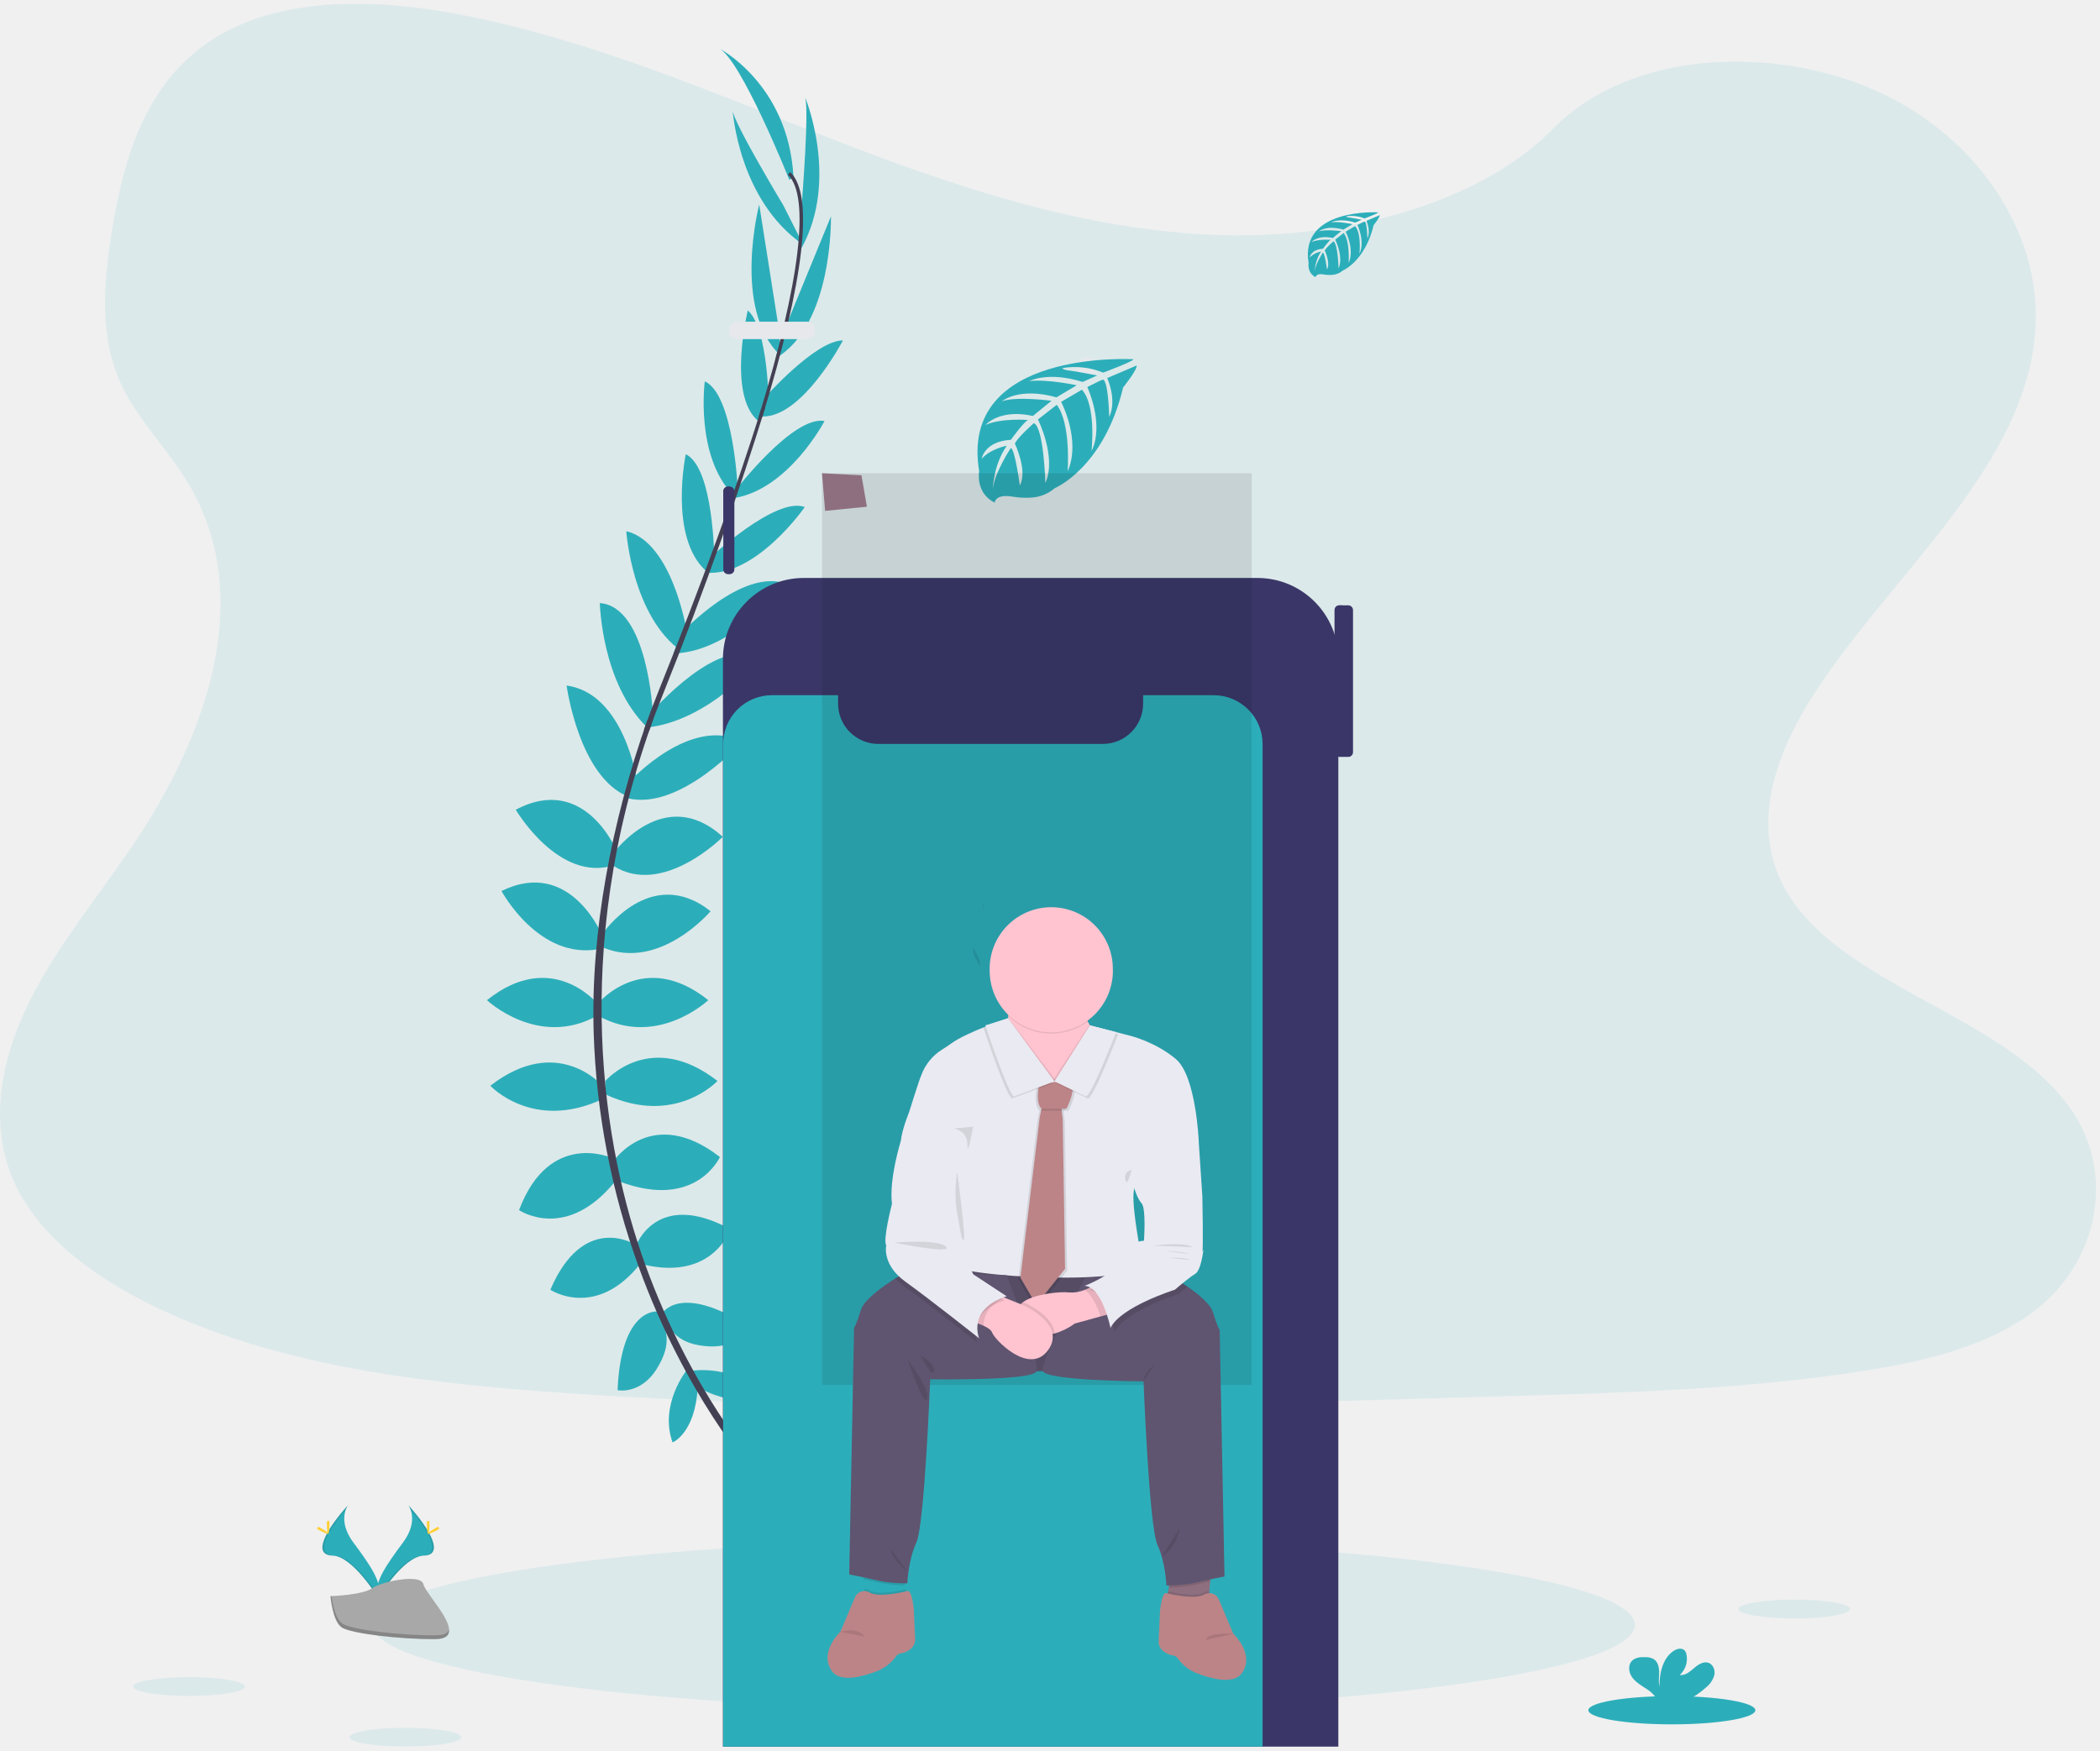
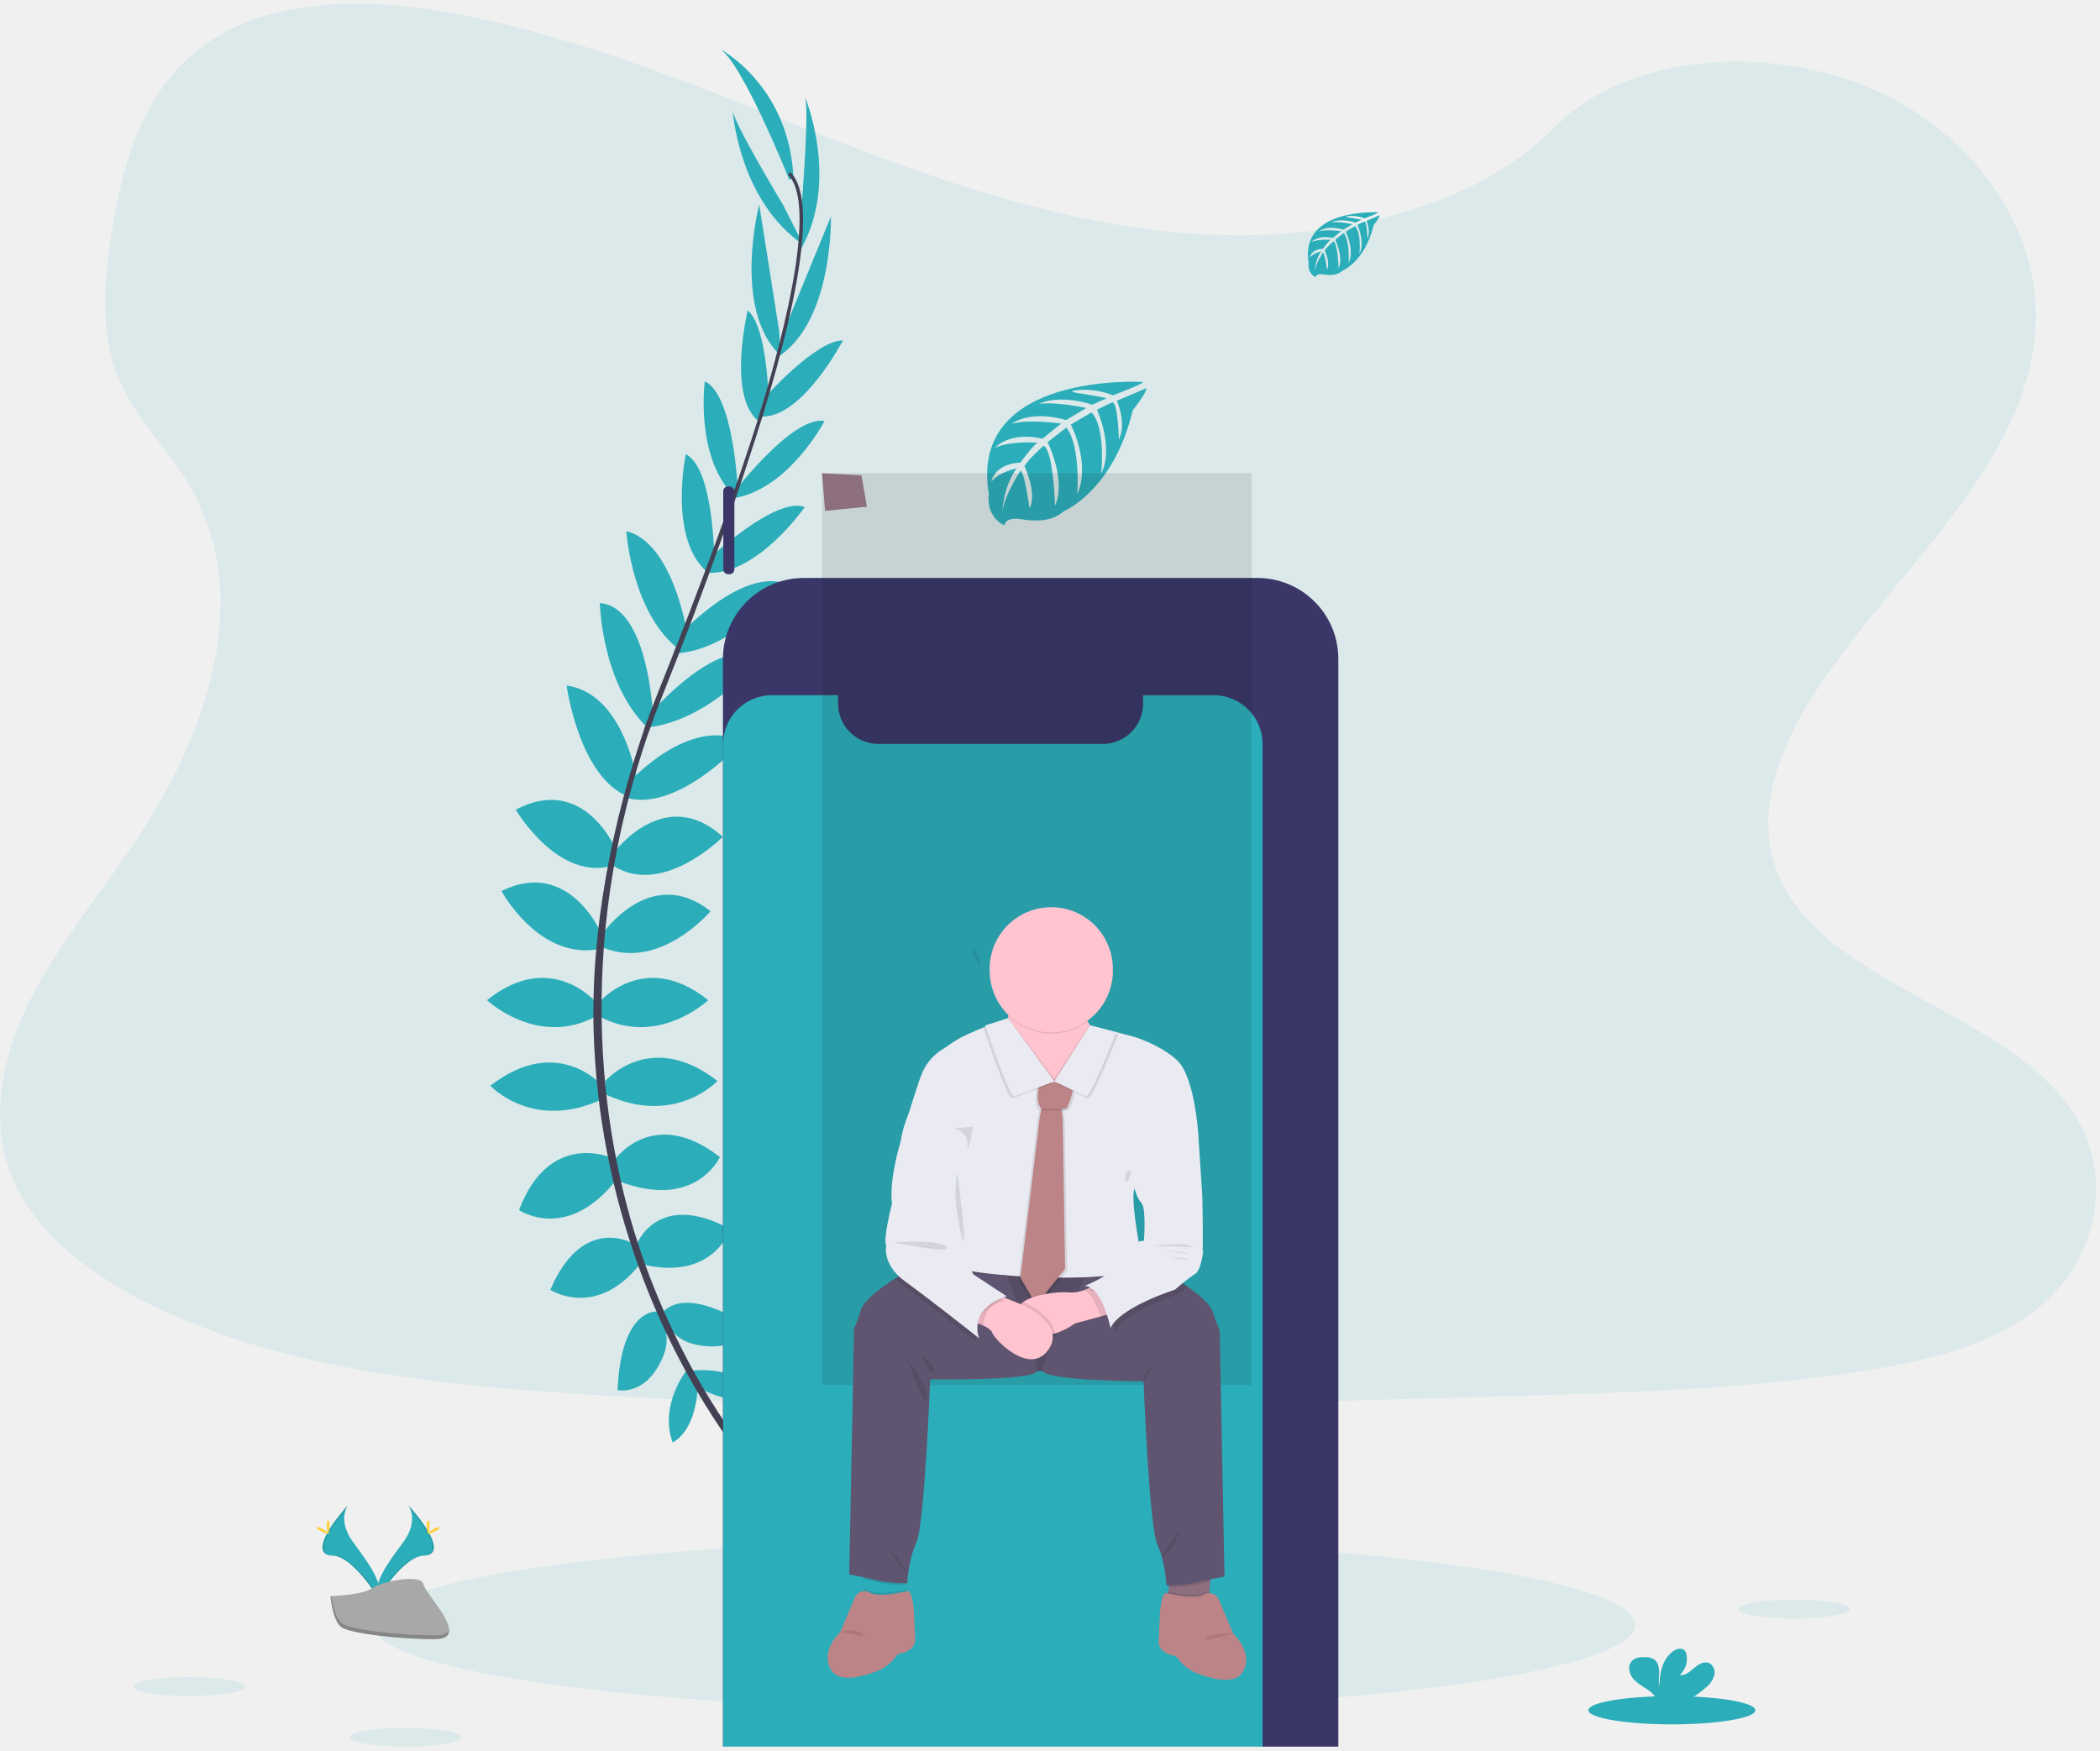
<svg xmlns="http://www.w3.org/2000/svg" width="451" height="376" viewBox="0 0 451 376" fill="none">
-   <g clip-path="url(#clip0_9_3)">
+   <mask id="mask0_25_308" style="mask-type:luminance" maskUnits="userSpaceOnUse" x="0" y="0" width="451" height="376">
+     <path d="M450.156 0.801H0V375.198H450.156V0.801Z" fill="white" />
+   </mask>
+   <g mask="url(#mask0_25_308)">
    <path opacity="0.1" d="M261.544 50.475C232.685 49.471 205.2 40.157 178.954 29.963C152.708 19.77 126.712 8.475 98.544 3.075C80.427 -0.398 59.706 -0.889 45.112 8.823C31.062 18.187 26.522 34.306 24.083 49.28C22.246 60.543 21.167 72.4 26.197 82.941C29.693 90.263 35.891 96.416 40.18 103.43C55.105 127.83 44.555 157.919 28.386 181.744C20.806 192.923 11.999 203.593 6.145 215.481C0.29 227.369 -2.417 241.009 2.707 253.146C7.781 265.186 19.878 274.211 32.983 280.565C59.599 293.474 90.951 297.166 121.544 299.257C189.245 303.89 257.303 301.883 325.183 299.877C350.305 299.132 375.535 298.379 400.246 294.495C413.971 292.337 428.138 288.917 438.103 280.65C450.749 270.158 453.884 252.393 445.407 239.234C431.192 217.166 391.899 211.686 381.951 188.004C376.484 174.966 382.098 160.448 390.049 148.355C407.1 122.421 435.678 99.667 437.18 70.023C438.215 49.663 424.477 29.272 403.234 19.636C380.97 9.541 350.091 10.807 333.673 27.524C316.751 44.736 287.027 51.358 261.544 50.475Z" fill="#2CAEBA" />
    <path opacity="0.1" d="M215.589 367.382C290.447 367.382 351.13 359.173 351.13 349.047C351.13 338.92 290.447 330.711 215.589 330.711C140.732 330.711 80.048 338.92 80.048 349.047C80.048 359.173 140.732 367.382 215.589 367.382Z" fill="#2CAEBA" />
    <path d="M148.49 294.459C148.49 294.459 157.854 292.961 163.472 299.578C163.472 299.578 159.352 302.824 150.488 298.33L148.49 294.459Z" fill="#2CAEBA" />
    <path d="M147.491 294.312C147.491 294.312 141.516 301.705 144.446 309.852C144.446 309.852 149.315 307.903 149.845 297.977L147.491 294.312Z" fill="#2CAEBA" />
    <path d="M142.14 282.224C142.14 282.224 145.886 275.357 160.868 284.97C160.868 284.97 158.871 289.59 152.253 289.215C145.636 288.841 143.866 285.844 142.14 282.224Z" fill="#2CAEBA" />
    <path d="M141.155 281.729C141.155 281.729 133.383 280.837 132.629 298.628C132.629 298.628 137.556 299.654 141.057 294.022C144.557 288.391 143.108 285.242 141.155 281.729Z" fill="#2CAEBA" />
    <path d="M136.624 267.54C136.624 267.54 140.994 255.425 156.855 264.04C156.855 264.04 153.234 275.156 138.248 271.66L136.624 267.54Z" fill="#2CAEBA" />
    <path d="M131.755 249.432C131.755 249.432 139.995 237.196 154.608 248.54C154.608 248.54 149.489 260.027 133.004 253.784L131.755 249.432Z" fill="#2CAEBA" />
    <path d="M130.007 232.202C130.007 232.202 139.621 220.966 154.086 232.202C154.086 232.202 144.967 242.066 130.007 235.074V232.202Z" fill="#2CAEBA" />
    <path d="M128.509 215.472C128.509 215.472 138.248 203.731 152.111 214.848C152.111 214.848 141.119 225.211 128.509 218.219V215.472Z" fill="#2CAEBA" />
    <path d="M129.383 200.61C129.383 200.61 139.639 185.503 152.61 195.741C152.61 195.741 141.619 208.73 129.383 203.482V200.61Z" fill="#2CAEBA" />
    <path d="M131.755 183.256C131.755 183.256 142.617 168.273 155.232 179.76C155.232 179.76 142.368 192.744 131.755 186.002V183.256Z" fill="#2CAEBA" />
    <path d="M135.38 167.743C135.38 167.743 148.236 153.666 159.459 159.271C159.459 159.271 146.055 174.222 134.819 171.475L135.38 167.743Z" fill="#2CAEBA" />
    <path d="M139.871 153.041C139.871 153.041 154.733 135.807 163.347 141.55C163.347 141.55 152.414 154.927 138.823 156.287L139.871 153.041Z" fill="#2CAEBA" />
    <path d="M146.359 135.981C146.359 135.981 159.352 121.899 168.841 125.395C168.841 125.395 157.729 140.008 144.615 140.382L146.359 135.981Z" fill="#2CAEBA" />
    <path d="M152.236 120.027C152.236 120.027 166.594 106.543 172.836 108.915C172.836 108.915 162.473 123.897 151.611 123.023L152.236 120.027Z" fill="#2CAEBA" />
    <path d="M157.979 105.294C157.979 105.294 170.339 89.188 177.081 90.437C177.081 90.437 169.59 104.795 157.979 106.935V105.294Z" fill="#2CAEBA" />
    <path d="M164.208 85.442C164.208 85.442 175.137 73.091 181.036 73.122C181.036 73.122 172.413 89.621 163.762 89.469L164.208 85.442Z" fill="#2CAEBA" />
    <path d="M167.905 72.204L178.455 46.484C178.455 46.484 178.985 69.733 166.558 76.975L167.905 72.204Z" fill="#2CAEBA" />
-     <path d="M172.185 43.84C172.185 43.84 173.933 22.365 172.809 20.617C172.809 20.617 180.359 38.453 172.114 53.329L172.185 43.84Z" fill="#2CAEBA" />
+     <path d="M172.185 43.84C172.185 43.84 173.933 22.365 172.809 20.617C172.809 20.617 180.359 38.453 172.114 53.328L172.185 43.84Z" fill="#2CAEBA" />
    <path d="M136.219 267.25C136.219 267.25 125.272 260.468 118.191 277.06C118.191 277.06 127.929 283.526 137.503 271.482L136.219 267.25Z" fill="#2CAEBA" />
    <path d="M131.407 248.741C131.407 248.741 117.986 242.619 111.471 259.942C111.471 259.942 121.843 267.076 132.629 253.12L131.407 248.741Z" fill="#2CAEBA" />
    <path d="M129.383 233.232C129.383 233.232 119.769 221.996 105.304 233.232C105.304 233.232 114.419 243.096 129.383 236.104V233.232Z" fill="#2CAEBA" />
    <path d="M128.184 215.472C128.184 215.472 118.441 203.731 104.582 214.848C104.582 214.848 115.569 225.211 128.184 218.219V215.472Z" fill="#2CAEBA" />
    <path d="M129.383 201.038C129.383 201.038 122.552 184.116 107.703 191.393C107.703 191.393 115.729 206.402 128.781 203.847L129.383 201.038Z" fill="#2CAEBA" />
    <path d="M132.616 183.171C132.616 183.171 125.829 165.955 110.767 173.936C110.767 173.936 119.988 189.717 131.947 185.833L132.616 183.171Z" fill="#2CAEBA" />
    <path d="M136.825 167.832C136.825 167.832 134.15 148.952 121.687 147.262C121.687 147.262 124.331 167.167 135.162 171.23L136.825 167.832Z" fill="#2CAEBA" />
    <path d="M140.192 153.072C140.192 153.072 139.144 130.331 128.821 129.542C128.821 129.542 129.169 146.799 139.028 156.296L140.192 153.072Z" fill="#2CAEBA" />
    <path d="M147.433 135.33C147.433 135.33 144.352 116.424 134.502 114.11C134.502 114.11 135.724 132.423 146.457 139.972L147.433 135.33Z" fill="#2CAEBA" />
    <path d="M153.404 120.165C153.404 120.165 153.297 100.465 147.277 97.571C147.277 97.571 143.545 115.407 151.66 122.68L153.404 120.165Z" fill="#2CAEBA" />
-     <path d="M158.438 105.062C158.438 105.062 157.591 84.774 151.362 81.915C151.362 81.915 149.226 97.968 157.502 106.386L158.438 105.062Z" fill="#2CAEBA" />
+     <path d="M158.438 105.062C158.438 105.062 157.591 84.773 151.362 81.915C151.362 81.915 149.226 97.968 157.502 106.386L158.438 105.062Z" fill="#2CAEBA" />
    <path d="M165.082 87.048C165.082 87.048 165.042 70.549 160.592 66.679C160.592 66.679 156.168 84.756 162.759 90.365L165.082 87.048Z" fill="#2CAEBA" />
    <path d="M167.378 71.392L163.053 43.929C163.053 43.929 157.167 66.434 167.583 76.346L167.378 71.392Z" fill="#2CAEBA" />
    <path d="M168.226 44.098C168.226 44.098 157.109 25.642 157.341 23.587C157.341 23.587 158.518 42.939 172.502 52.571L168.226 44.098Z" fill="#2CAEBA" />
    <path d="M169.528 38.65C169.528 38.65 159.04 12.426 154.296 10.303C154.296 10.303 169.278 17.919 170.402 37.9L169.528 38.65Z" fill="#2CAEBA" />
    <path d="M163.704 89.612L162.986 89.393C171.837 60.53 174.049 42.127 169.207 37.517L169.724 36.973C174.852 41.838 172.774 60.026 163.704 89.612Z" fill="#444053" />
    <path d="M139.331 157.175L138.274 156.8C139.211 154.156 140.223 151.472 141.284 148.823C150.523 125.797 158.389 104.38 163.432 87.935L164.355 87.489C159.303 103.965 151.58 126.207 142.328 149.26C141.271 151.882 140.263 154.557 139.331 157.175Z" fill="#444053" />
    <path d="M161.666 316.063C161.524 315.903 147.175 299.752 137.177 272.169C131.315 256.025 128.049 239.055 127.501 221.889C126.815 200.427 131.318 176.465 139.032 154.7L139.871 155.681C122.556 204.534 129.437 246.4 138.56 271.616C148.459 298.945 162.638 314.926 162.781 315.082L161.666 316.063Z" fill="#444053" />
-     <path d="M289.556 130.033H287.647C287.083 130.033 286.626 130.49 286.626 131.054V161.571C286.626 162.135 287.083 162.592 287.647 162.592H289.556C290.12 162.592 290.577 162.135 290.577 161.571V131.054C290.577 130.49 290.12 130.033 289.556 130.033Z" fill="#3A3768" />
    <path d="M156.534 104.523H156.36C155.796 104.523 155.339 104.98 155.339 105.544V114.221C155.339 114.785 155.796 115.242 156.36 115.242H156.534C157.098 115.242 157.555 114.785 157.555 114.221V105.544C157.555 104.98 157.098 104.523 156.534 104.523Z" fill="#3A3768" />
-     <path d="M288.102 130.033H287.647C287.083 130.033 286.626 130.49 286.626 131.054V147.668C286.626 148.232 287.083 148.689 287.647 148.689H288.102C288.666 148.689 289.123 148.232 289.123 147.668V131.054C289.123 130.49 288.666 130.033 288.102 130.033Z" fill="#3A3768" />
    <path d="M156.695 104.523H156.36C155.796 104.523 155.339 104.98 155.339 105.544V122.319C155.339 122.883 155.796 123.34 156.36 123.34H156.695C157.258 123.34 157.716 122.883 157.716 122.319V105.544C157.716 104.98 157.258 104.523 156.695 104.523Z" fill="#3A3768" />
    <path d="M270.038 124.151H172.644C163.043 124.151 155.259 131.935 155.259 141.537V375.373C155.259 384.975 163.043 392.758 172.644 392.758H270.038C279.64 392.758 287.424 384.975 287.424 375.373V141.537C287.424 131.935 279.64 124.151 270.038 124.151Z" fill="#3A3768" />
    <path d="M260.657 149.336H245.496V151.16C245.496 152.295 245.272 153.419 244.838 154.468C244.403 155.516 243.766 156.469 242.963 157.272C242.16 158.074 241.207 158.711 240.158 159.145C239.109 159.579 237.985 159.802 236.85 159.801H188.635C187.499 159.802 186.375 159.579 185.326 159.145C184.277 158.711 183.324 158.074 182.521 157.272C181.718 156.469 181.081 155.516 180.647 154.468C180.212 153.419 179.988 152.295 179.988 151.16V149.336H165.795C163.012 149.336 160.342 150.442 158.373 152.41C156.405 154.379 155.299 157.048 155.299 159.832V393.472C155.299 396.256 156.405 398.925 158.373 400.894C160.342 402.862 163.012 403.968 165.795 403.968H260.657C263.441 403.968 266.11 402.862 268.079 400.894C270.047 398.925 271.153 396.256 271.153 393.472V159.85C271.156 158.47 270.886 157.103 270.359 155.828C269.833 154.552 269.06 153.393 268.085 152.416C267.11 151.44 265.952 150.665 264.678 150.137C263.403 149.608 262.037 149.336 260.657 149.336Z" fill="#2CAEBA" />
-     <path d="M173.322 69.1H158.318C157.365 69.1 156.592 69.873 156.592 70.826V71.12C156.592 72.073 157.365 72.846 158.318 72.846H173.322C174.275 72.846 175.048 72.073 175.048 71.12V70.826C175.048 69.873 174.275 69.1 173.322 69.1Z" fill="#E6E8EC" />
-     <path d="M233.301 81.122C234.475 81.122 235.428 80.169 235.428 78.995C235.428 77.82 234.475 76.868 233.301 76.868C232.126 76.868 231.174 77.82 231.174 78.995C231.174 80.169 232.126 81.122 233.301 81.122Z" fill="#E6E8EC" />
-     <path d="M243.41 77.171C243.41 77.171 205.865 74.906 210.289 101.214C210.289 101.214 209.397 105.865 213.624 107.974C213.624 107.974 213.691 106.025 217.477 106.69C218.824 106.913 220.194 106.979 221.557 106.886C223.395 106.765 225.145 106.05 226.542 104.848C226.542 104.848 237.096 100.487 241.199 83.24C241.199 83.24 244.235 79.476 244.115 78.508L237.779 81.215C237.779 81.215 239.946 85.786 238.224 89.585C238.224 89.585 238.019 81.38 236.802 81.558C236.557 81.594 233.511 83.141 233.511 83.141C233.511 83.141 237.235 91.101 234.425 96.889C234.425 96.889 235.491 87.079 232.347 83.717L227.888 86.321C227.888 86.321 232.24 94.543 229.289 101.254C229.289 101.254 230.047 90.963 226.948 86.954L222.908 90.106C222.908 90.106 226.997 98.209 224.504 103.773C224.504 103.773 224.178 91.796 222.034 90.891C222.034 90.891 218.498 94.013 217.958 95.288C217.958 95.288 220.758 101.174 219.019 104.277C219.019 104.277 217.954 96.296 217.08 96.251C217.08 96.251 213.557 101.539 213.191 105.169C213.191 105.169 213.343 99.778 216.228 95.752C216.228 95.752 212.821 96.336 210.833 98.543C210.833 98.543 211.381 94.806 217.098 94.476C217.098 94.476 220.009 90.463 220.785 90.222C220.785 90.222 215.104 89.745 211.658 91.275C211.658 91.275 214.69 87.748 221.829 89.353L225.819 86.093C225.819 86.093 218.337 85.072 215.162 86.2C215.162 86.2 218.814 83.079 226.894 85.353L231.237 82.758C231.237 82.758 224.856 81.385 221.057 81.866C221.057 81.866 225.07 79.704 232.512 82.049L235.634 80.653C235.634 80.653 230.961 79.735 229.592 79.588C228.223 79.441 228.152 79.066 228.152 79.066C231.112 78.572 234.152 78.91 236.931 80.042C236.931 80.042 243.522 77.585 243.41 77.171Z" fill="#2CAEBA" />
+     <path d="M245.483 82.049C245.483 82.049 207.938 79.784 212.362 106.092C212.362 106.092 211.47 110.743 215.697 112.852C215.697 112.852 215.764 110.903 219.55 111.568C220.897 111.791 222.267 111.857 223.63 111.764C225.468 111.643 227.218 110.928 228.615 109.726C228.615 109.726 239.169 105.365 243.272 88.118C243.272 88.118 246.308 84.354 246.188 83.387L239.852 86.093C239.852 86.093 242.019 90.664 240.297 94.463C240.297 94.463 240.092 86.258 238.875 86.437C238.63 86.472 235.584 88.02 235.584 88.02C235.584 88.02 239.308 95.979 236.498 101.767C236.498 101.767 237.564 91.957 234.42 88.595L229.961 91.199C229.961 91.199 234.313 99.421 231.362 106.132C231.362 106.132 232.12 95.841 229.021 91.832L224.981 94.985C224.981 94.985 229.07 103.087 226.577 108.651C226.577 108.651 226.251 96.674 224.107 95.769C224.107 95.769 220.571 98.891 220.031 100.166C220.031 100.166 222.831 106.052 221.092 109.155C221.092 109.155 220.027 101.174 219.153 101.129C219.153 101.129 215.63 106.417 215.264 110.047C215.264 110.047 215.416 104.656 218.301 100.63C218.301 100.63 214.894 101.214 212.906 103.421C212.906 103.421 213.454 99.684 219.171 99.354C219.171 99.354 222.082 95.341 222.858 95.1C222.858 95.1 217.177 94.623 213.731 96.153C213.731 96.153 216.763 92.626 223.902 94.231L227.892 90.971C227.892 90.971 220.41 89.95 217.235 91.079C217.235 91.079 220.887 87.957 228.967 90.231L233.31 87.636C233.31 87.636 226.929 86.263 223.13 86.744C223.13 86.744 227.143 84.582 234.585 86.927L237.707 85.531C237.707 85.531 233.034 84.613 231.665 84.466C230.296 84.319 230.225 83.944 230.225 83.944C233.185 83.45 236.225 83.788 239.004 84.921C239.004 84.921 245.595 82.464 245.483 82.049Z" fill="#2CAEBA" />
    <path d="M296.003 45.619C296.003 45.619 279.059 44.598 281.039 56.486C281.039 56.486 280.642 58.586 282.546 59.54C282.546 59.54 282.577 58.648 284.29 58.956C284.898 59.058 285.516 59.088 286.131 59.045C286.963 58.99 287.754 58.664 288.383 58.118C288.383 58.118 293.154 56.147 295.009 48.352C295.009 48.352 296.378 46.653 296.324 46.216L293.462 47.438C293.462 47.438 294.438 49.503 293.671 51.219C293.671 51.219 293.578 47.514 293.029 47.599C292.918 47.599 291.54 48.317 291.54 48.317C291.54 48.317 293.225 51.915 291.955 54.528C291.955 54.528 292.436 50.096 291.014 48.575L288.998 49.77C288.998 49.77 290.965 53.485 289.631 56.517C289.631 56.517 289.975 51.866 288.575 50.056L286.751 51.483C286.751 51.483 288.597 55.143 287.473 57.658C287.473 57.658 287.322 52.245 286.354 51.835C286.354 51.835 284.758 53.244 284.512 53.824C284.512 53.824 285.779 56.499 284.994 57.886C284.994 57.886 284.512 54.278 284.102 54.261C284.102 54.261 282.51 56.651 282.345 58.274C282.425 56.76 282.898 55.294 283.719 54.02C282.8 54.194 281.952 54.632 281.28 55.282C281.28 55.282 281.529 53.592 284.111 53.444C284.111 53.444 285.449 51.63 285.779 51.518C285.779 51.518 283.21 51.304 281.654 51.995C281.654 51.995 283.023 50.404 286.247 51.126L288.031 49.654C288.031 49.654 284.646 49.208 283.215 49.703C283.215 49.703 284.865 48.294 288.517 49.32L290.479 48.147C290.479 48.147 287.594 47.527 285.877 47.75C285.877 47.75 287.692 46.774 291.054 47.831L292.458 47.202C292.458 47.202 290.345 46.787 289.725 46.72C289.105 46.653 289.074 46.484 289.074 46.484C290.413 46.261 291.787 46.416 293.043 46.93C293.043 46.93 296.057 45.806 296.003 45.619Z" fill="#2CAEBA" />
    <path opacity="0.1" d="M268.817 101.655H176.537V297.514H268.817V101.655Z" fill="black" />
    <path d="M186.173 108.848L177.206 109.74L176.956 106.739L176.782 104.674L176.537 101.655L185.009 102.101L185.683 105.976L185.825 106.819H185.83L186.173 108.848Z" fill="#8E6F7F" />
    <path d="M260.144 336.704L259.899 339.718L259.729 341.783L259.475 344.784L250.503 343.892L250.86 341.863L250.998 341.025L251.672 337.15L260.144 336.704Z" fill="#8E6F7F" />
    <path d="M250.642 293.278L223.977 294.531C222.764 294.59 221.551 294.59 220.338 294.531L194.864 293.282V273.1H250.642V293.278Z" fill="#5F5570" />
    <path opacity="0.1" d="M250.642 293.278L223.977 294.531C222.764 294.59 221.551 294.59 220.338 294.531L194.864 293.282V273.1H250.642V293.278Z" fill="black" />
    <path d="M216.495 218.727C216.495 218.727 207.612 221.71 204.268 224.163C203.572 224.671 202.93 225.09 202.368 225.434C200.303 226.707 198.722 228.634 197.878 230.909C197.856 230.972 197.833 231.025 197.811 231.074C197.365 232.077 195.247 238.877 195.247 238.877C195.247 238.877 193.687 242.668 193.464 245.12C193.241 247.573 206.172 254.15 206.172 254.15C206.172 254.15 199.929 267.75 202.716 271.205C205.503 274.661 246.192 276.333 245.3 271.205C244.408 266.077 242.847 257.605 243.628 255.264L257.451 245.232C257.451 245.232 256.893 231.186 252.546 227.507C248.198 223.828 242.736 222.491 242.736 222.491L234.081 220.261C234.081 220.261 231.031 227.841 227.687 228.845C224.342 229.848 217.016 225.215 216.495 218.727Z" fill="#EAEAF2" />
    <path opacity="0.1" d="M228.971 231.493C228.971 231.493 225.199 234.641 223.219 231.493C223.219 231.493 221.435 236.817 223.219 238.601L223.152 238.962L222.835 240.55L218.706 274.884L222.104 280.748L228.289 272.989L227.789 240.884L227.566 239.042L227.513 238.597H228.57C228.57 238.597 231.374 233.75 228.971 231.493Z" fill="black" />
    <path opacity="0.1" d="M229.863 231.493C229.863 231.493 226.09 234.641 224.111 231.493C224.111 231.493 222.327 236.817 224.111 238.601L224.044 238.962L223.727 240.55L219.598 274.884L222.996 280.748L229.18 272.989L228.681 240.884L228.458 239.042L228.405 238.597H229.461C229.461 238.597 232.266 233.75 229.863 231.493Z" fill="black" />
    <path d="M228.735 272.548L222.55 280.293L219.143 274.46L223.277 240.108L223.593 238.521L223.665 238.155L224.222 236.71L227.959 238.155L228.012 238.601L228.235 240.443L228.735 272.548Z" fill="#BC8487" />
    <path opacity="0.1" d="M194.351 340.57C192.427 340.558 190.508 340.362 188.621 339.986C187.689 339.754 186.521 339.495 185.455 339.268L185.206 336.249L193.678 336.695L194.351 340.57Z" fill="black" />
    <path d="M222.617 294.571C221.877 296.653 199.769 296.287 199.769 296.287C199.769 296.287 198.583 327.501 196.799 331.367C195.015 335.233 194.864 340.133 194.864 340.133C194.864 340.133 191.002 340.133 188.621 339.54C186.24 338.947 182.379 338.202 182.379 338.202L183.422 285.251C183.422 285.251 183.868 284.694 184.907 281.345C185.576 279.192 189.5 276.4 192.215 274.657C193.731 273.702 194.864 273.078 194.864 273.078L208.054 273.613L216.196 273.943C216.196 273.943 223.361 292.488 222.617 294.571Z" fill="#5F5570" />
    <path opacity="0.1" d="M194.846 343.442L185.874 344.333L185.62 341.332C185.956 341.342 186.288 341.414 186.597 341.546C188.233 342.724 192.911 341.787 194.494 341.413L194.846 343.442Z" fill="black" />
    <path d="M196.54 352.114C196.551 352.538 196.459 352.957 196.272 353.337C196.084 353.717 195.808 354.045 195.466 354.295C194.901 354.738 194.234 355.031 193.526 355.146C193.322 355.164 193.123 355.225 192.944 355.325C192.765 355.425 192.609 355.562 192.487 355.726C191.496 357.124 190.138 358.221 188.563 358.897C185.473 360.109 181.126 361.3 179.088 359.441C178.92 359.291 178.77 359.122 178.642 358.937C175.801 354.87 180.483 350.518 180.483 350.518C180.483 350.518 182.597 345.56 183.547 343.277C183.649 342.98 183.813 342.709 184.028 342.481C184.242 342.252 184.502 342.071 184.792 341.95C185.081 341.829 185.392 341.77 185.705 341.777C186.019 341.785 186.327 341.858 186.61 341.992C188.394 343.277 193.803 342.046 194.859 341.774C195.916 341.502 196.255 345.836 196.255 345.836L196.54 352.047C196.538 352.07 196.538 352.092 196.54 352.114Z" fill="#BC8487" />
    <path opacity="0.1" d="M260.148 336.7L259.899 339.714C258.833 339.941 257.669 340.2 256.728 340.432C254.843 340.809 252.926 341.006 251.003 341.02L251.676 337.145L260.148 336.7Z" fill="black" />
    <path d="M262.98 338.648C262.98 338.648 259.118 339.393 256.737 339.986C254.356 340.579 250.495 340.579 250.495 340.579C250.495 340.579 250.347 335.674 248.564 331.812C246.78 327.951 245.59 296.733 245.59 296.733C245.59 296.733 224.73 296.613 223.986 294.531C223.241 292.448 233.078 274.465 233.078 274.465L239.075 274.153L250.495 273.546C250.495 273.546 252.724 274.759 255.061 276.396C257.397 278.032 259.934 280.11 260.456 281.791C261.495 285.14 261.941 285.697 261.941 285.697L262.98 338.648Z" fill="#5F5570" />
    <path opacity="0.1" d="M259.729 341.778L259.479 344.779L250.503 343.887L250.86 341.859C252.443 342.238 257.103 343.17 258.753 341.992C259.062 341.86 259.393 341.788 259.729 341.778Z" fill="black" />
    <path d="M258.753 342.438C259.036 342.303 259.345 342.229 259.659 342.221C259.972 342.214 260.284 342.273 260.574 342.394C260.864 342.515 261.124 342.696 261.339 342.925C261.554 343.154 261.718 343.426 261.82 343.722C262.766 346.006 264.884 350.968 264.884 350.968C264.884 350.968 269.566 355.316 266.725 359.383C264.942 361.933 260.144 360.653 256.809 359.342C255.232 358.67 253.874 357.572 252.885 356.172C252.762 356.007 252.605 355.87 252.425 355.77C252.245 355.67 252.046 355.61 251.841 355.592C251.117 355.466 250.436 355.16 249.861 354.701C249.524 354.451 249.253 354.121 249.073 353.742C248.894 353.362 248.811 352.944 248.831 352.525L249.112 346.282C249.112 346.282 249.447 341.943 250.503 342.215C251.56 342.487 256.969 343.722 258.753 342.438Z" fill="#BC8487" />
    <path d="M235.704 222.491L226.701 232.033L226.452 232.3L226.126 232.109C224.244 230.994 214.831 225.313 215.638 223.605C216.084 222.633 216.347 220.609 216.486 218.865C216.486 218.656 216.512 218.451 216.53 218.25C216.619 216.872 216.642 215.802 216.642 215.802C216.642 215.802 233.586 212.904 232.917 215.802C232.645 216.975 233.051 218.295 233.626 219.45C233.795 219.784 233.983 220.101 234.166 220.399C234.616 221.14 235.131 221.84 235.704 222.491Z" fill="#FFC4D0" />
    <path opacity="0.1" d="M233.626 219.45C231.098 221.312 227.99 222.215 224.857 221.995C221.725 221.775 218.773 220.448 216.53 218.25C216.619 216.872 216.642 215.802 216.642 215.802C216.642 215.802 233.586 212.904 232.917 215.802C232.658 216.984 233.051 218.295 233.626 219.45Z" fill="black" />
    <path d="M239.008 208.351C239.057 211.783 237.77 215.1 235.419 217.601C233.068 220.102 229.837 221.591 226.409 221.755C222.98 221.918 219.622 220.742 217.044 218.476C214.466 216.209 212.87 213.03 212.593 209.608C212.557 209.192 212.539 208.773 212.539 208.351C212.507 206.593 212.825 204.847 213.476 203.214C214.126 201.581 215.095 200.094 216.327 198.839C217.558 197.585 219.027 196.589 220.648 195.909C222.269 195.228 224.009 194.878 225.767 194.878C227.525 194.878 229.265 195.228 230.886 195.909C232.507 196.589 233.976 197.585 235.207 198.839C236.439 200.094 237.408 201.581 238.058 203.214C238.709 204.847 239.027 206.593 238.995 208.351H239.008Z" fill="#FFC4D0" />
    <path d="M238.767 282.13L236.359 282.785L230.799 284.315C229.512 285.274 228.064 285.994 226.523 286.442C223.121 287.302 220.922 285.43 219.094 282.531C218.358 281.372 218.728 280.444 219.692 279.718C222.01 277.965 227.745 277.395 229.501 277.626C230.655 277.72 231.815 277.54 232.886 277.1C233.646 276.824 234.379 276.477 235.075 276.066L238.767 282.13Z" fill="#FFC4D0" />
    <path opacity="0.1" d="M238.767 282.13L236.359 282.785C235.668 280.703 234.531 278.09 232.904 277.087C233.664 276.81 234.397 276.464 235.093 276.052L238.767 282.13Z" fill="black" />
    <path opacity="0.1" d="M255.052 276.396C254.053 277.203 253.206 277.939 253.206 277.939C253.206 277.939 241.612 281.573 239.383 286.143C239.383 286.143 237.599 277.225 233.809 277.114C233.809 277.114 237.889 275.513 239.066 274.144L250.495 273.546C250.495 273.546 252.724 274.759 255.052 276.396Z" fill="black" />
    <path d="M254.878 241.441L257.442 245.232L258.222 257.048C258.222 257.048 258.445 268.418 258.222 268.864L258.445 268.418C258.445 268.418 257.999 272.878 256.661 273.658C255.324 274.438 252.314 277.047 252.314 277.047C252.314 277.047 240.72 280.681 238.491 285.251C238.491 285.251 236.707 276.333 232.917 276.222C232.917 276.222 238.602 273.992 238.491 272.543C238.491 272.543 242.838 268.641 243.173 267.638C243.507 266.635 245.679 266.523 245.679 266.523C245.679 266.523 246.183 259.612 245.179 258.497C244.176 257.382 243.619 255.264 243.619 255.264L254.878 241.441Z" fill="#EAEAF2" />
    <path opacity="0.1" d="M226.523 286.428C223.121 287.289 220.922 285.416 219.094 282.518C218.358 281.359 218.728 280.431 219.692 279.704L220.039 279.843C220.039 279.843 226.171 282.5 226.523 286.428Z" fill="black" />
    <path d="M225.114 289.991C221.101 295.565 213.632 287.815 213.074 286.255C212.874 285.688 212.111 285.184 211.233 284.779C210.118 284.292 208.962 283.908 207.777 283.633L214.412 278.228L215.683 278.737L219.594 280.302C219.594 280.302 229.127 284.417 225.114 289.991Z" fill="#FFC4D0" />
    <path opacity="0.1" d="M215.683 278.737C212.027 280.476 211.246 282.977 211.224 284.779C210.109 284.292 208.953 283.908 207.768 283.633L214.403 278.228L215.683 278.737Z" fill="black" />
    <path opacity="0.1" d="M209.842 288.373C209.842 288.373 199.14 279.9 194.012 276.222C193.37 275.765 192.773 275.248 192.229 274.679C193.745 273.725 194.877 273.1 194.877 273.1L208.067 273.636C208.419 274.246 208.629 274.661 208.629 274.661L215.763 279.343C207.166 282.13 209.842 288.373 209.842 288.373Z" fill="black" />
    <path d="M195.573 243.894L193.455 245.12C193.455 245.12 190.891 253.258 191.56 258.609C191.56 258.609 189.553 266.3 190.333 267.527C190.333 267.527 189.33 271.651 194.458 275.33C199.586 279.009 210.288 287.481 210.288 287.481C210.288 287.481 207.612 281.238 216.196 278.451L209.061 273.769C209.061 273.769 206.667 269.016 204.379 267.973C204.379 267.973 202.596 266.189 203.711 264.963C204.825 263.737 205.717 262.399 205.717 261.173C205.717 259.946 206.163 254.15 206.163 254.15L207.501 247.907L195.573 243.894Z" fill="#EAEAF2" />
    <path opacity="0.1" d="M228.012 238.597H223.665C223.638 238.572 223.614 238.545 223.593 238.516L223.665 238.151L224.222 236.706L227.959 238.151L228.012 238.597Z" fill="black" />
    <path d="M229.417 231.047C229.417 231.047 225.644 234.195 223.665 231.047C223.665 231.047 221.881 236.371 223.665 238.155H229.015C229.015 238.155 231.82 233.304 229.417 231.047Z" fill="#BC8487" />
    <path opacity="0.1" d="M234.518 220.707L240.136 222.156C240.136 222.156 234.812 235.979 233.639 235.979L226.897 232.746L234.518 220.707Z" fill="black" />
    <path opacity="0.1" d="M235.704 222.491L226.701 232.033L226.452 232.3L226.126 232.109L233.996 220.105L234.188 220.422C234.632 221.154 235.139 221.846 235.704 222.491Z" fill="black" />
    <path d="M234.072 220.261L239.69 221.71C239.69 221.71 234.366 235.533 233.194 235.533L226.452 232.3L234.072 220.261Z" fill="#EAEAF2" />
    <path opacity="0.1" d="M216.049 219.173L211.179 220.707C211.179 220.707 215.973 235.199 217.311 235.979L226.006 232.746L216.049 219.173Z" fill="black" />
    <path opacity="0.1" d="M226.701 232.033L226.451 232.3C226.451 232.3 214.747 225.5 215.638 223.605C216.084 222.633 216.347 220.609 216.486 218.865V218.593L226.701 232.033Z" fill="black" />
    <path d="M216.494 218.727L211.625 220.261C211.625 220.261 216.419 234.753 217.756 235.533L226.451 232.3L216.494 218.727Z" fill="#EAEAF2" />
    <path opacity="0.1" d="M204.897 242.4C204.897 242.4 207.831 242.922 207.777 245.967C207.724 249.013 208.985 242.03 208.985 242.03L204.897 242.4Z" fill="black" />
    <path opacity="0.1" d="M205.565 251.764C205.565 251.764 204.749 256.37 205.565 260.535C206.381 264.7 206.31 266.109 206.943 266.332C207.576 266.555 205.565 251.764 205.565 251.764Z" fill="black" />
    <path opacity="0.1" d="M243.021 251.318C242.787 251.348 242.562 251.428 242.363 251.554C242.163 251.68 241.994 251.849 241.866 252.047C241.739 252.246 241.656 252.47 241.625 252.704C241.593 252.937 241.613 253.175 241.684 253.401C242.058 255.264 243.021 251.318 243.021 251.318Z" fill="black" />
    <path opacity="0.1" d="M192.041 266.925C192.041 266.925 201.597 266.109 203.189 267.817C204.781 269.524 192.041 266.925 192.041 266.925Z" fill="black" />
    <path opacity="0.1" d="M247.48 267.571C247.48 267.571 254.468 266.711 256.104 267.901L247.48 267.571Z" fill="black" />
    <path opacity="0.1" d="M250.307 268.708C250.307 268.708 254.468 268.855 255.435 269.377L250.307 268.708Z" fill="black" />
    <path opacity="0.1" d="M251.123 270.202C251.123 270.202 254.913 270.055 255.435 270.648L251.123 270.202Z" fill="black" />
    <path opacity="0.1" d="M197.673 291.159C197.673 291.159 200.919 292.849 200.589 294.575C200.259 296.301 197.673 291.159 197.673 291.159Z" fill="black" />
    <path opacity="0.1" d="M194.864 291.98C194.864 291.98 199.818 298.405 199.144 300.523C198.471 302.641 194.864 291.98 194.864 291.98Z" fill="black" />
    <path opacity="0.1" d="M247.966 293.046C247.966 293.046 245.514 295.066 245.581 296.733L247.966 293.046Z" fill="black" />
    <path opacity="0.1" d="M191.337 332.851C191.337 332.851 191.337 334.746 194.846 337.533L191.337 332.851Z" fill="black" />
    <path opacity="0.1" d="M253.277 328.392C253.277 328.392 252.902 332.334 249.487 334.376L253.277 328.392Z" fill="black" />
    <g opacity="0.1">
      <path d="M211.179 194.604C211.179 194.296 211.126 193.98 211.099 193.667C211.042 194.348 211.063 195.033 211.162 195.71C211.192 195.342 211.198 194.972 211.179 194.604Z" fill="black" />
      <path d="M210.47 207.062C210.537 205.769 209.414 204.73 209.088 203.495C209.071 203.435 209.06 203.374 209.052 203.312C208.951 203.815 208.963 204.335 209.088 204.833C209.351 205.854 210.145 206.728 210.395 207.718C210.417 207.486 210.461 207.276 210.47 207.062Z" fill="black" />
    </g>
    <path opacity="0.1" d="M180.488 350.522C180.488 350.522 184.131 349.399 185.643 351.53L180.488 350.522Z" fill="black" />
    <path opacity="0.1" d="M264.884 350.968C264.884 350.968 258.851 350.616 259.087 352.248L264.884 350.968Z" fill="black" />
    <path opacity="0.1" d="M385.335 347.664C391.967 347.664 397.344 346.756 397.344 345.635C397.344 344.515 391.967 343.607 385.335 343.607C378.703 343.607 373.327 344.515 373.327 345.635C373.327 346.756 378.703 347.664 385.335 347.664Z" fill="#2CAEBA" />
    <path opacity="0.1" d="M40.617 364.314C47.249 364.314 52.625 363.406 52.625 362.285C52.625 361.165 47.249 360.257 40.617 360.257C33.985 360.257 28.609 361.165 28.609 362.285C28.609 363.406 33.985 364.314 40.617 364.314Z" fill="#2CAEBA" />
    <path opacity="0.1" d="M87.067 375.199C93.699 375.199 99.075 374.29 99.075 373.17C99.075 372.049 93.699 371.141 87.067 371.141C80.435 371.141 75.059 372.049 75.059 373.17C75.059 374.29 80.435 375.199 87.067 375.199Z" fill="#2CAEBA" />
    <path d="M359.049 370.41C368.952 370.41 376.979 369.052 376.979 367.378C376.979 365.703 368.952 364.345 359.049 364.345C349.147 364.345 341.12 365.703 341.12 367.378C341.12 369.052 349.147 370.41 359.049 370.41Z" fill="#2CAEBA" />
    <path d="M366.465 362.419C367.282 361.751 367.877 360.851 368.173 359.837C368.396 358.816 367.959 357.608 366.978 357.211C365.881 356.792 364.708 357.554 363.821 358.321C362.933 359.088 361.912 359.967 360.748 359.802C361.347 359.26 361.796 358.572 362.05 357.806C362.304 357.039 362.355 356.22 362.198 355.427C362.145 355.099 362.005 354.791 361.792 354.536C361.185 353.885 360.08 354.161 359.353 354.678C357.034 356.306 356.387 359.458 356.374 362.29C356.138 361.269 356.338 360.203 356.329 359.169C356.321 358.134 356.04 356.939 355.152 356.391C354.605 356.097 353.99 355.952 353.369 355.971C352.325 355.931 351.166 356.038 350.452 356.801C349.561 357.746 349.801 359.334 350.568 360.368C351.335 361.403 352.508 362.067 353.587 362.785C354.45 363.299 355.187 364.002 355.741 364.84C355.808 364.958 355.862 365.082 355.901 365.211H362.416C363.885 364.466 365.247 363.527 366.465 362.419Z" fill="#2CAEBA" />
    <path d="M87.687 323.309C87.687 323.309 90.139 326.515 86.559 331.335C82.978 336.156 80.026 340.253 81.208 343.272C81.208 343.272 86.612 334.287 91.018 334.162C95.423 334.037 92.525 328.713 87.687 323.309Z" fill="#2CAEBA" />
    <path opacity="0.1" d="M87.687 323.309C87.9 323.619 88.069 323.959 88.186 324.317C92.476 329.356 94.763 334.06 90.639 334.176C86.799 334.287 82.193 341.154 81.087 342.889C81.123 343.022 81.168 343.152 81.217 343.286C81.217 343.286 86.621 334.301 91.026 334.176C95.432 334.051 92.525 328.713 87.687 323.309Z" fill="black" />
    <path d="M92.239 327.394C92.239 328.522 92.115 329.436 91.958 329.436C91.802 329.436 91.677 328.522 91.677 327.394C91.677 326.265 91.834 326.796 91.99 326.796C92.146 326.796 92.239 326.265 92.239 327.394Z" fill="#FFD037" />
    <path d="M93.805 328.74C92.815 329.28 91.95 329.605 91.878 329.467C91.807 329.329 92.543 328.78 93.532 328.241C94.522 327.701 94.135 328.094 94.206 328.241C94.277 328.388 94.794 328.201 93.805 328.74Z" fill="#FFD037" />
    <path d="M74.751 323.309C74.751 323.309 72.299 326.515 75.879 331.335C79.46 336.156 82.412 340.253 81.23 343.272C81.23 343.272 75.83 334.287 71.42 334.162C67.01 334.037 69.904 328.713 74.751 323.309Z" fill="#2CAEBA" />
    <path opacity="0.1" d="M74.751 323.309C74.537 323.62 74.367 323.959 74.247 324.317C69.958 329.356 67.675 334.06 71.795 334.176C75.638 334.287 80.245 341.154 81.35 342.889C81.314 343.024 81.269 343.156 81.217 343.286C81.217 343.286 75.817 334.301 71.407 334.176C66.997 334.051 69.904 328.713 74.751 323.309Z" fill="black" />
    <path d="M70.194 327.394C70.194 328.522 70.323 329.436 70.479 329.436C70.635 329.436 70.76 328.522 70.76 327.394C70.76 326.265 70.604 326.796 70.448 326.796C70.292 326.796 70.194 326.265 70.194 327.394Z" fill="#FFD037" />
    <path d="M68.633 328.74C69.623 329.28 70.484 329.605 70.56 329.467C70.635 329.329 69.891 328.78 68.901 328.241C67.911 327.701 68.303 328.094 68.228 328.241C68.152 328.388 67.643 328.201 68.633 328.74Z" fill="#FFD037" />
    <path d="M70.974 342.866C70.974 342.866 77.823 342.652 79.892 341.185C81.961 339.718 90.429 337.957 90.937 340.316C91.446 342.675 101.233 352.039 93.501 352.101C85.769 352.163 75.531 350.897 73.471 349.644C71.411 348.391 70.974 342.866 70.974 342.866Z" fill="#A8A8A8" />
    <path opacity="0.2" d="M93.635 351.281C85.903 351.343 75.665 350.077 73.605 348.824C72.04 347.865 71.411 344.436 71.202 342.857H70.974C70.974 342.857 71.42 348.378 73.467 349.635C75.514 350.893 85.765 352.154 93.497 352.092C95.726 352.092 96.498 351.281 96.458 350.103C96.145 350.826 95.294 351.267 93.635 351.281Z" fill="black" />
  </g>
-   <defs>
-     <clipPath id="clip0_9_3">
-       <rect width="450.156" height="374.397" fill="white" transform="translate(0 0.801285)" />
-     </clipPath>
-   </defs>
</svg>
